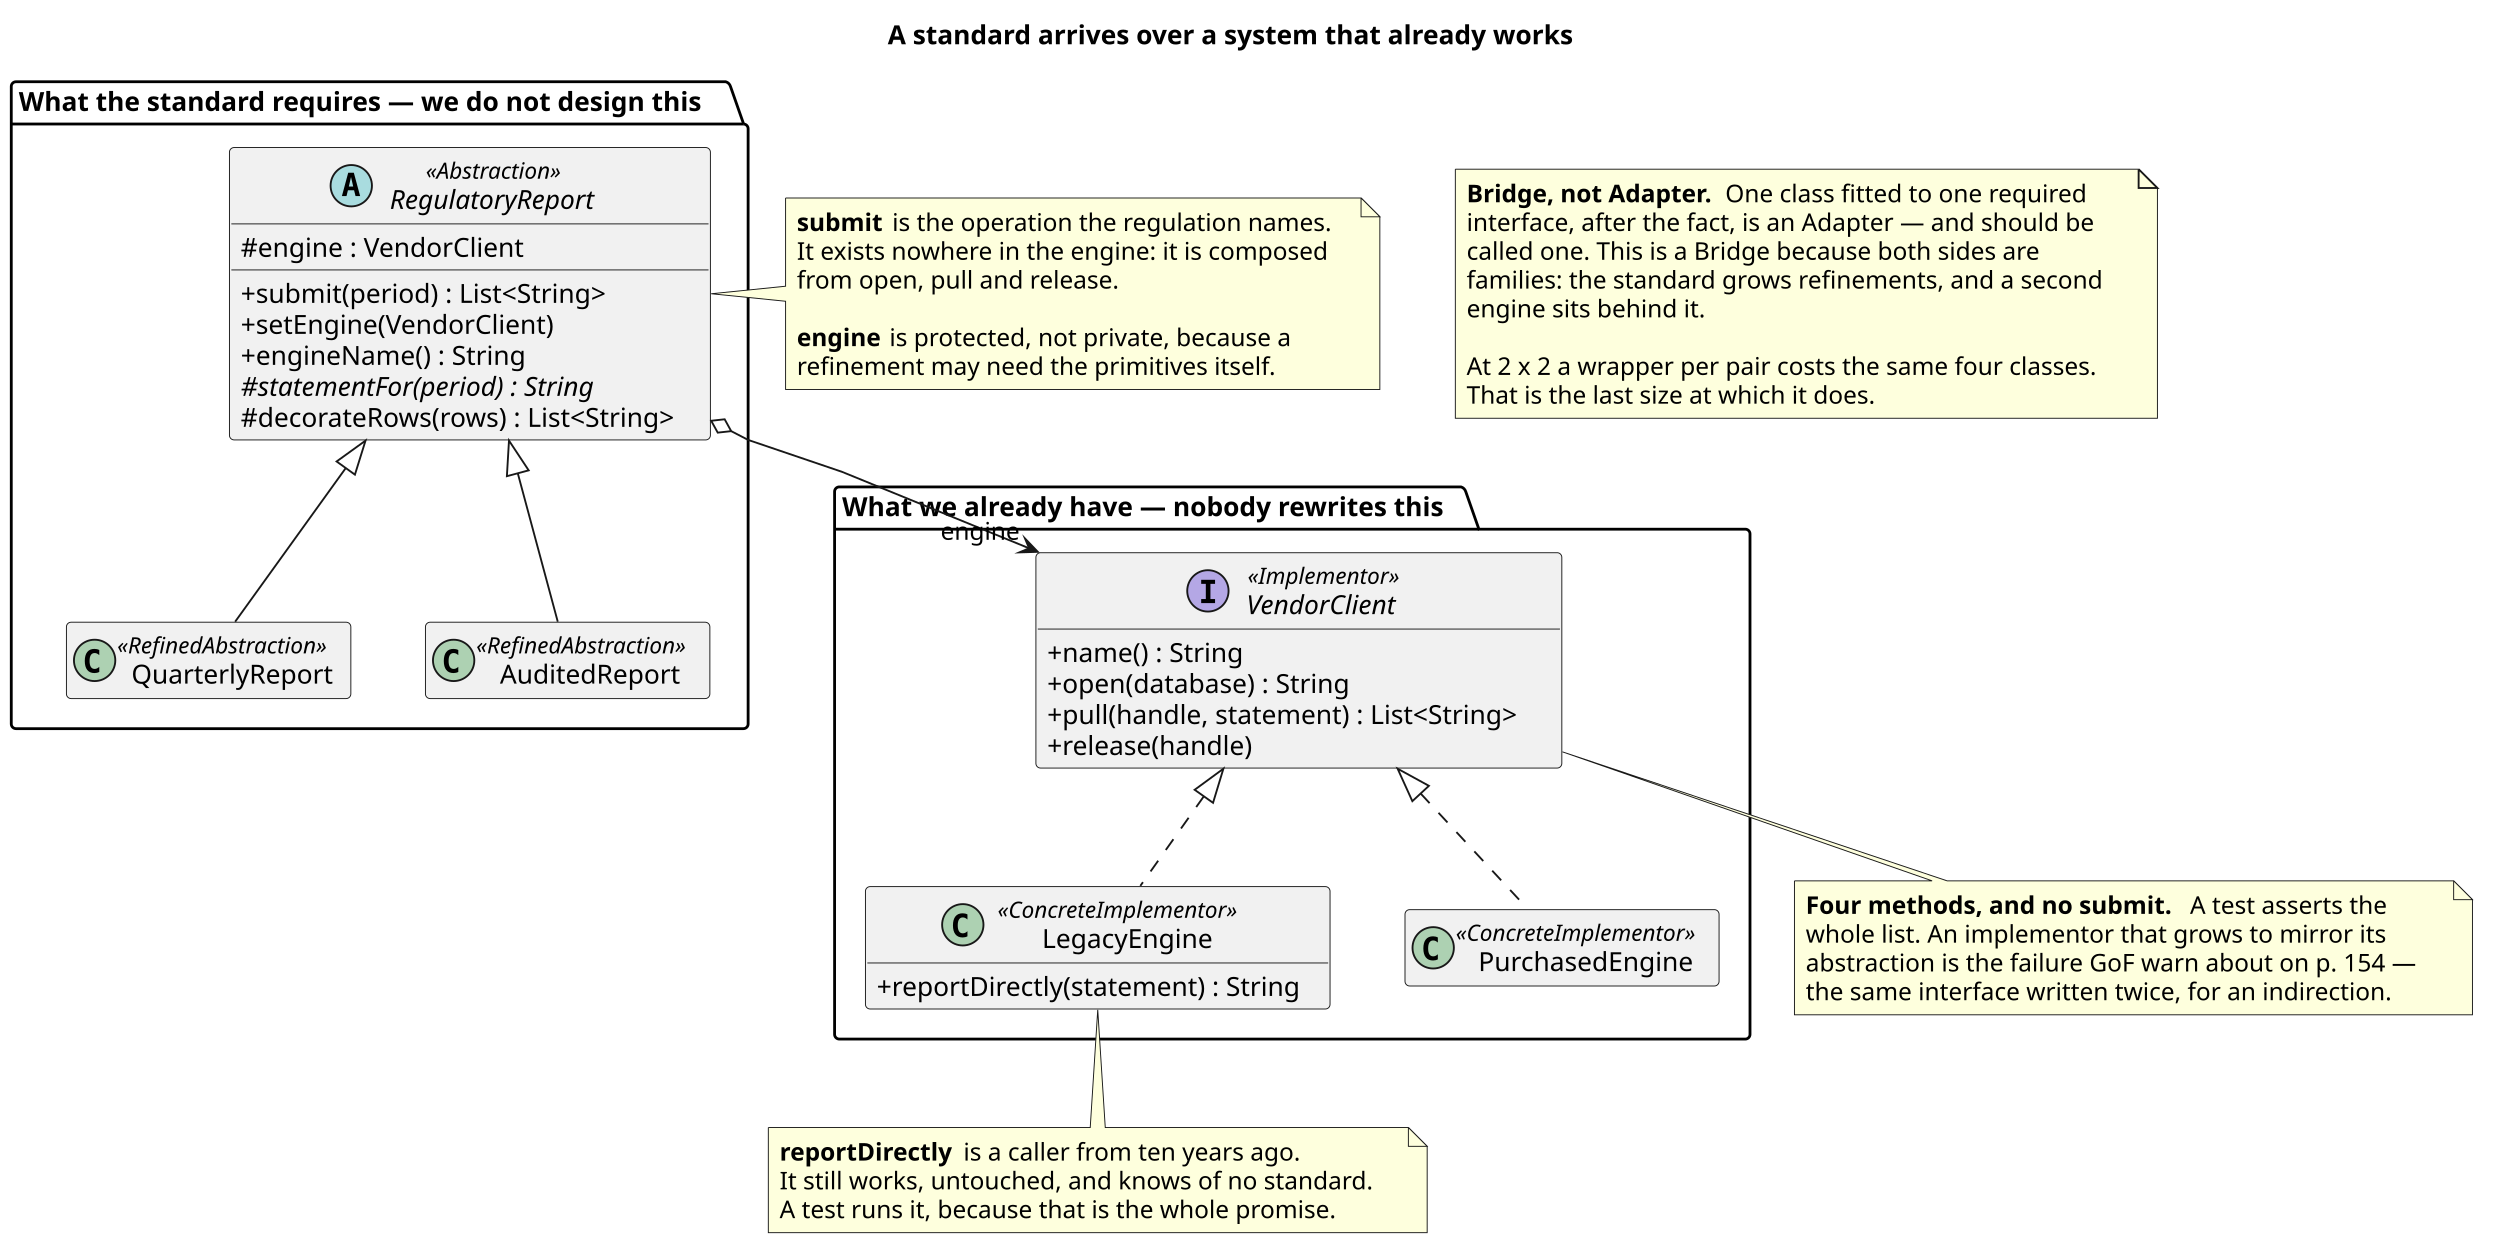
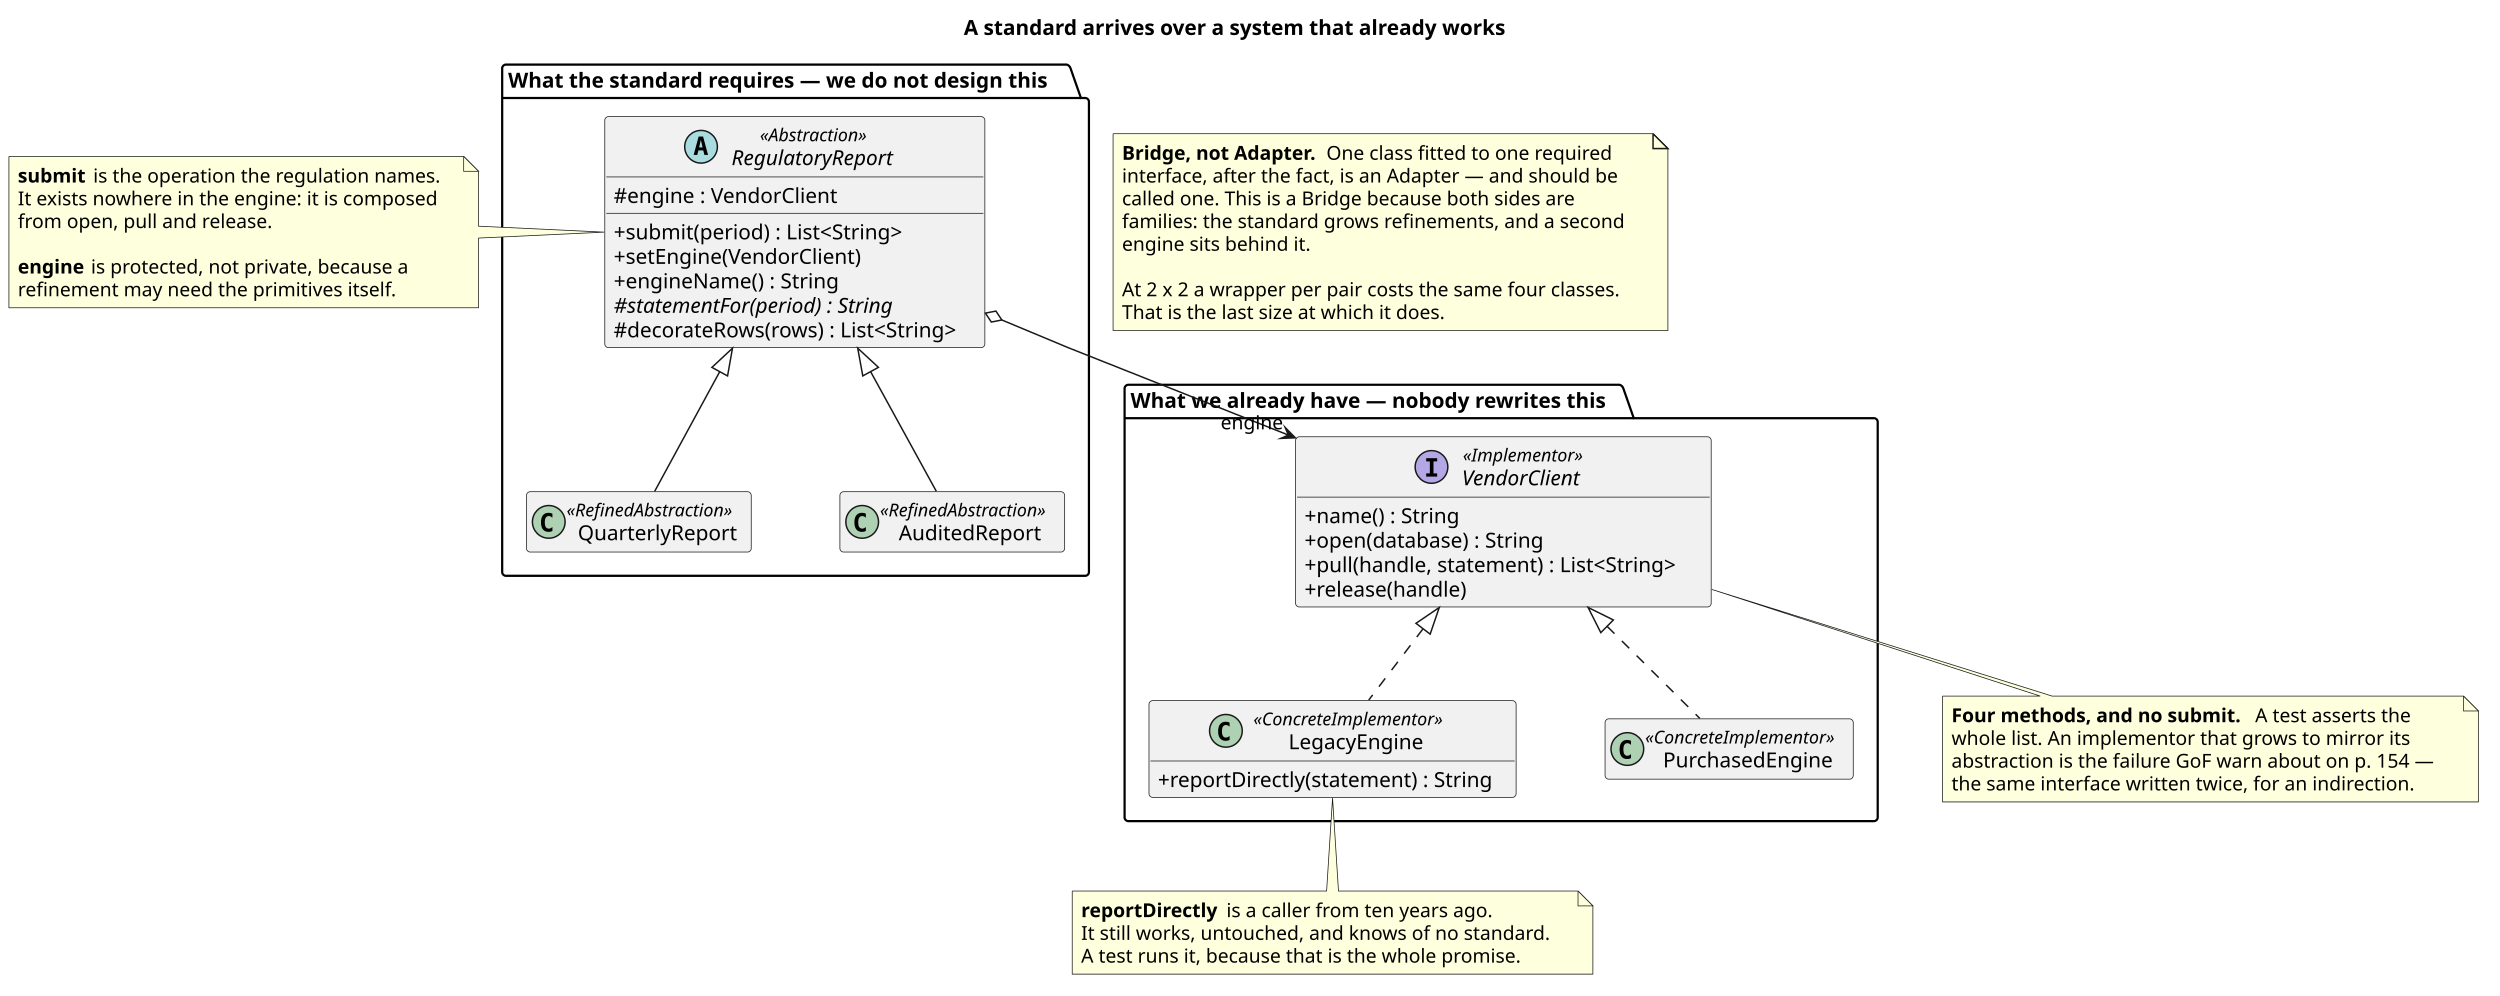
- <svg xmlns="http://www.w3.org/2000/svg" contentStyleType="text/css" data-diagram-type="CLASS" height="670px" preserveAspectRatio="none" style="width:1330px;height:670px;background:#FFFFFF;" version="1.1" viewBox="0 0 1330 670" width="1330px" zoomAndPan="magnify">
+ <svg xmlns="http://www.w3.org/2000/svg" contentStyleType="text/css" data-diagram-type="CLASS" height="670px" preserveAspectRatio="none" style="width:1683px;height:670px;background:#FFFFFF;" version="1.1" viewBox="0 0 1683 670" width="1683px" zoomAndPan="magnify">
  <defs />
  <g>
    <g class="title" data-source-line="12">
-       <text fill="#000000" font-family="sans-serif" font-size="14" font-weight="700" lengthAdjust="spacing" textLength="378.766" x="472.29" y="23.535">A standard arrives over a system that already works</text>
+       <text fill="#000000" font-family="sans-serif" font-size="14" font-weight="700" lengthAdjust="spacing" textLength="378.766" x="648.83" y="23.535">A standard arrives over a system that already works</text>
    </g>
    <g class="cluster" data-qualified-name="What the standard requires . we do not design this" data-source-line="14" id="ent0001">
-       <path d="M8.5,43.488 L386.112,43.488 A3.75,3.75 0 0 1 388.612,45.988 L395.612,65.977 L395.5,65.977 A2.5,2.5 0 0 1 398,68.477 L398,385.138 A2.5,2.5 0 0 1 395.5,387.638 L8.5,387.638 A2.5,2.5 0 0 1 6,385.138 L6,45.988 A2.5,2.5 0 0 1 8.5,43.488" fill="none" style="stroke:#000000;stroke-width:1.5;" />
-       <line style="stroke:#000000;stroke-width:1.5;" x1="6" x2="395.612" y1="65.977" y2="65.977" />
-       <text fill="#000000" font-family="sans-serif" font-size="14" font-weight="700" lengthAdjust="spacing" textLength="376.612" x="10" y="59.023">What the standard requires — we do not design this</text>
+       <path d="M340.57,43.488 L718.182,43.488 A3.75,3.75 0 0 1 720.682,45.988 L727.682,65.977 L730.57,65.977 A2.5,2.5 0 0 1 733.07,68.477 L733.07,385.138 A2.5,2.5 0 0 1 730.57,387.638 L340.57,387.638 A2.5,2.5 0 0 1 338.07,385.138 L338.07,45.988 A2.5,2.5 0 0 1 340.57,43.488" fill="none" style="stroke:#000000;stroke-width:1.5;" />
+       <line style="stroke:#000000;stroke-width:1.5;" x1="338.07" x2="727.682" y1="65.977" y2="65.977" />
+       <text fill="#000000" font-family="sans-serif" font-size="14" font-weight="700" lengthAdjust="spacing" textLength="376.612" x="342.07" y="59.023">What the standard requires — we do not design this</text>
    </g>
    <g class="cluster" data-qualified-name="What we already have . nobody rewrites this" data-source-line="29" id="ent0007">
-       <path d="M446.5,259.038 L777.273,259.038 A3.75,3.75 0 0 1 779.773,261.538 L786.773,281.527 L928.5,281.527 A2.5,2.5 0 0 1 931,284.027 L931,550.288 A2.5,2.5 0 0 1 928.5,552.788 L446.5,552.788 A2.5,2.5 0 0 1 444,550.288 L444,261.538 A2.5,2.5 0 0 1 446.5,259.038" fill="none" style="stroke:#000000;stroke-width:1.5;" />
-       <line style="stroke:#000000;stroke-width:1.5;" x1="444" x2="786.773" y1="281.527" y2="281.527" />
-       <text fill="#000000" font-family="sans-serif" font-size="14" font-weight="700" lengthAdjust="spacing" textLength="329.772" x="448" y="274.573">What we already have — nobody rewrites this</text>
+       <path d="M759.57,259.038 L1090.342,259.038 A3.75,3.75 0 0 1 1092.842,261.538 L1099.842,281.527 L1261.57,281.527 A2.5,2.5 0 0 1 1264.07,284.027 L1264.07,550.288 A2.5,2.5 0 0 1 1261.57,552.788 L759.57,552.788 A2.5,2.5 0 0 1 757.07,550.288 L757.07,261.538 A2.5,2.5 0 0 1 759.57,259.038" fill="none" style="stroke:#000000;stroke-width:1.5;" />
+       <line style="stroke:#000000;stroke-width:1.5;" x1="757.07" x2="1099.842" y1="281.527" y2="281.527" />
+       <text fill="#000000" font-family="sans-serif" font-size="14" font-weight="700" lengthAdjust="spacing" textLength="329.772" x="761.07" y="274.573">What we already have — nobody rewrites this</text>
    </g>
    <g class="entity" data-qualified-name="What the standard requires . we do not design this.RegulatoryReport" data-source-line="15" id="ent0002">
-       <rect fill="#F1F1F1" height="155.551" rx="2.5" ry="2.5" style="stroke:#181818;stroke-width:0.5;" width="255.865" x="122.07" y="78.488" />
-       <ellipse cx="186.875" cy="98.799" fill="#A9DCDF" rx="11" ry="11" style="stroke:#181818;stroke-width:1;" />
-       <path d="M186.738,94.147 L185.584,99.219 L187.9,99.219 Z M185.244,91.906 L188.24,91.906 L191.586,104.299 L189.137,104.299 L188.373,101.236 L185.094,101.236 L184.347,104.299 L181.899,104.299 Z " fill="#000000" />
-       <text fill="#000000" font-family="sans-serif" font-size="12" font-style="italic" lengthAdjust="spacing" textLength="79.471" x="226.517" y="95.09">«Abstraction»</text>
-       <text fill="#000000" font-family="sans-serif" font-size="14" font-style="italic" lengthAdjust="spacing" textLength="117.756" x="207.375" y="111.156">RegulatoryReport</text>
-       <line style="stroke:#181818;stroke-width:0.5;" x1="123.07" x2="376.935" y1="119.109" y2="119.109" />
-       <text fill="#000000" font-family="sans-serif" font-size="14" lengthAdjust="spacing" textLength="156.181" x="128.07" y="136.644">#engine : VendorClient</text>
-       <line style="stroke:#181818;stroke-width:0.5;" x1="123.07" x2="376.935" y1="143.598" y2="143.598" />
-       <text fill="#000000" font-family="sans-serif" font-size="14" lengthAdjust="spacing" textLength="210.424" x="128.07" y="161.133">+submit(period) : List&lt;String&gt;</text>
-       <text fill="#000000" font-family="sans-serif" font-size="14" lengthAdjust="spacing" textLength="174.234" x="128.07" y="177.621">+setEngine(VendorClient)</text>
-       <text fill="#000000" font-family="sans-serif" font-size="14" lengthAdjust="spacing" textLength="158.19" x="128.07" y="194.109">+engineName() : String</text>
-       <text fill="#000000" font-family="sans-serif" font-size="14" font-style="italic" lengthAdjust="spacing" textLength="204.784" x="128.07" y="210.598">#statementFor(period) : String</text>
-       <text fill="#000000" font-family="sans-serif" font-size="14" lengthAdjust="spacing" textLength="243.865" x="128.07" y="227.086">#decorateRows(rows) : List&lt;String&gt;</text>
+       <rect fill="#F1F1F1" height="155.551" rx="2.5" ry="2.5" style="stroke:#181818;stroke-width:0.5;" width="255.865" x="407.14" y="78.488" />
+       <ellipse cx="471.945" cy="98.799" fill="#A9DCDF" rx="11" ry="11" style="stroke:#181818;stroke-width:1;" />
+       <path d="M471.808,94.147 L470.654,99.219 L472.97,99.219 Z M470.314,91.906 L473.31,91.906 L476.656,104.299 L474.207,104.299 L473.443,101.236 L470.164,101.236 L469.417,104.299 L466.969,104.299 Z " fill="#000000" />
+       <text fill="#000000" font-family="sans-serif" font-size="12" font-style="italic" lengthAdjust="spacing" textLength="79.471" x="511.587" y="95.09">«Abstraction»</text>
+       <text fill="#000000" font-family="sans-serif" font-size="14" font-style="italic" lengthAdjust="spacing" textLength="117.756" x="492.445" y="111.156">RegulatoryReport</text>
+       <line style="stroke:#181818;stroke-width:0.5;" x1="408.14" x2="662.005" y1="119.109" y2="119.109" />
+       <text fill="#000000" font-family="sans-serif" font-size="14" lengthAdjust="spacing" textLength="156.181" x="413.14" y="136.644">#engine : VendorClient</text>
+       <line style="stroke:#181818;stroke-width:0.5;" x1="408.14" x2="662.005" y1="143.598" y2="143.598" />
+       <text fill="#000000" font-family="sans-serif" font-size="14" lengthAdjust="spacing" textLength="210.424" x="413.14" y="161.133">+submit(period) : List&lt;String&gt;</text>
+       <text fill="#000000" font-family="sans-serif" font-size="14" lengthAdjust="spacing" textLength="174.234" x="413.14" y="177.621">+setEngine(VendorClient)</text>
+       <text fill="#000000" font-family="sans-serif" font-size="14" lengthAdjust="spacing" textLength="158.19" x="413.14" y="194.109">+engineName() : String</text>
+       <text fill="#000000" font-family="sans-serif" font-size="14" font-style="italic" lengthAdjust="spacing" textLength="204.784" x="413.14" y="210.598">#statementFor(period) : String</text>
+       <text fill="#000000" font-family="sans-serif" font-size="14" lengthAdjust="spacing" textLength="243.865" x="413.14" y="227.086">#decorateRows(rows) : List&lt;String&gt;</text>
    </g>
    <g class="entity" data-qualified-name="What the standard requires . we do not design this.QuarterlyReport" data-source-line="23" id="ent0003">
-       <rect fill="#F1F1F1" height="40.621" rx="2.5" ry="2.5" style="stroke:#181818;stroke-width:0.5;" width="151.31" x="35.34" y="331.018" />
-       <ellipse cx="50.34" cy="351.329" fill="#ADD1B2" rx="11" ry="11" style="stroke:#181818;stroke-width:1;" />
-       <path d="M52.813,357.472 Q52.232,357.771 51.593,357.92 Q50.954,358.07 50.248,358.07 Q47.741,358.07 46.422,356.418 Q45.102,354.766 45.102,351.645 Q45.102,348.515 46.422,346.863 Q47.741,345.212 50.248,345.212 Q50.954,345.212 51.601,345.361 Q52.249,345.51 52.813,345.809 L52.813,348.532 Q52.182,347.951 51.589,347.681 Q50.995,347.411 50.364,347.411 Q49.02,347.411 48.335,348.478 Q47.65,349.545 47.65,351.645 Q47.65,353.736 48.335,354.803 Q49.02,355.87 50.364,355.87 Q50.995,355.87 51.589,355.6 Q52.182,355.33 52.813,354.749 Z " fill="#000000" />
-       <text fill="#000000" font-family="sans-serif" font-size="12" font-style="italic" lengthAdjust="spacing" textLength="123.311" x="62.34" y="347.62">«RefinedAbstraction»</text>
-       <text fill="#000000" font-family="sans-serif" font-size="14" lengthAdjust="spacing" textLength="108.179" x="69.906" y="363.686">QuarterlyReport</text>
+       <rect fill="#F1F1F1" height="40.621" rx="2.5" ry="2.5" style="stroke:#181818;stroke-width:0.5;" width="151.31" x="354.42" y="331.018" />
+       <ellipse cx="369.42" cy="351.329" fill="#ADD1B2" rx="11" ry="11" style="stroke:#181818;stroke-width:1;" />
+       <path d="M371.893,357.472 Q371.312,357.771 370.673,357.92 Q370.034,358.07 369.328,358.07 Q366.821,358.07 365.502,356.418 Q364.182,354.766 364.182,351.645 Q364.182,348.515 365.502,346.863 Q366.821,345.212 369.328,345.212 Q370.034,345.212 370.681,345.361 Q371.329,345.51 371.893,345.809 L371.893,348.532 Q371.262,347.951 370.669,347.681 Q370.075,347.411 369.444,347.411 Q368.1,347.411 367.415,348.478 Q366.73,349.545 366.73,351.645 Q366.73,353.736 367.415,354.803 Q368.1,355.87 369.444,355.87 Q370.075,355.87 370.669,355.6 Q371.262,355.33 371.893,354.749 Z " fill="#000000" />
+       <text fill="#000000" font-family="sans-serif" font-size="12" font-style="italic" lengthAdjust="spacing" textLength="123.311" x="381.42" y="347.62">«RefinedAbstraction»</text>
+       <text fill="#000000" font-family="sans-serif" font-size="14" lengthAdjust="spacing" textLength="108.179" x="388.986" y="363.686">QuarterlyReport</text>
    </g>
    <g class="entity" data-qualified-name="What the standard requires . we do not design this.AuditedReport" data-source-line="24" id="ent0004">
-       <rect fill="#F1F1F1" height="40.621" rx="2.5" ry="2.5" style="stroke:#181818;stroke-width:0.5;" width="151.31" x="226.34" y="331.018" />
-       <ellipse cx="241.34" cy="351.329" fill="#ADD1B2" rx="11" ry="11" style="stroke:#181818;stroke-width:1;" />
-       <path d="M243.813,357.472 Q243.232,357.771 242.593,357.92 Q241.954,358.07 241.248,358.07 Q238.741,358.07 237.422,356.418 Q236.102,354.766 236.102,351.645 Q236.102,348.515 237.422,346.863 Q238.741,345.212 241.248,345.212 Q241.954,345.212 242.601,345.361 Q243.249,345.51 243.813,345.809 L243.813,348.532 Q243.182,347.951 242.589,347.681 Q241.995,347.411 241.364,347.411 Q240.02,347.411 239.335,348.478 Q238.65,349.545 238.65,351.645 Q238.65,353.736 239.335,354.803 Q240.02,355.87 241.364,355.87 Q241.995,355.87 242.589,355.6 Q243.182,355.33 243.813,354.749 Z " fill="#000000" />
-       <text fill="#000000" font-family="sans-serif" font-size="12" font-style="italic" lengthAdjust="spacing" textLength="123.311" x="253.34" y="347.62">«RefinedAbstraction»</text>
-       <text fill="#000000" font-family="sans-serif" font-size="14" lengthAdjust="spacing" textLength="98.082" x="265.954" y="363.686">AuditedReport</text>
+       <rect fill="#F1F1F1" height="40.621" rx="2.5" ry="2.5" style="stroke:#181818;stroke-width:0.5;" width="151.31" x="565.42" y="331.018" />
+       <ellipse cx="580.42" cy="351.329" fill="#ADD1B2" rx="11" ry="11" style="stroke:#181818;stroke-width:1;" />
+       <path d="M582.893,357.472 Q582.312,357.771 581.673,357.92 Q581.034,358.07 580.328,358.07 Q577.821,358.07 576.501,356.418 Q575.182,354.766 575.182,351.645 Q575.182,348.515 576.501,346.863 Q577.821,345.212 580.328,345.212 Q581.034,345.212 581.681,345.361 Q582.329,345.51 582.893,345.809 L582.893,348.532 Q582.262,347.951 581.669,347.681 Q581.075,347.411 580.444,347.411 Q579.1,347.411 578.415,348.478 Q577.73,349.545 577.73,351.645 Q577.73,353.736 578.415,354.803 Q579.1,355.87 580.444,355.87 Q581.075,355.87 581.669,355.6 Q582.262,355.33 582.893,354.749 Z " fill="#000000" />
+       <text fill="#000000" font-family="sans-serif" font-size="12" font-style="italic" lengthAdjust="spacing" textLength="123.311" x="592.42" y="347.62">«RefinedAbstraction»</text>
+       <text fill="#000000" font-family="sans-serif" font-size="14" lengthAdjust="spacing" textLength="98.082" x="605.034" y="363.686">AuditedReport</text>
    </g>
    <g class="entity" data-qualified-name="What we already have . nobody rewrites this.VendorClient" data-source-line="30" id="ent0008">
-       <rect fill="#F1F1F1" height="114.574" rx="2.5" ry="2.5" style="stroke:#181818;stroke-width:0.5;" width="279.791" x="551.1" y="294.038" />
-       <ellipse cx="642.602" cy="314.349" fill="#B4A7E5" rx="11" ry="11" style="stroke:#181818;stroke-width:1;" />
-       <path d="M639.03,310.614 L639.03,308.456 L646.41,308.456 L646.41,310.614 L643.944,310.614 L643.944,318.691 L646.41,318.691 L646.41,320.849 L639.03,320.849 L639.03,318.691 L641.495,318.691 L641.495,310.614 Z " fill="#000000" />
-       <text fill="#000000" font-family="sans-serif" font-size="12" font-style="italic" lengthAdjust="spacing" textLength="87.047" x="663.722" y="310.64">«Implementor»</text>
-       <text fill="#000000" font-family="sans-serif" font-size="14" font-style="italic" lengthAdjust="spacing" textLength="88.286" x="663.102" y="326.706">VendorClient</text>
-       <line style="stroke:#181818;stroke-width:0.5;" x1="552.1" x2="829.891" y1="334.659" y2="334.659" />
-       <text fill="#000000" font-family="sans-serif" font-size="14" lengthAdjust="spacing" textLength="110.783" x="557.1" y="352.195">+name() : String</text>
-       <text fill="#000000" font-family="sans-serif" font-size="14" lengthAdjust="spacing" textLength="168.383" x="557.1" y="368.683">+open(database) : String</text>
-       <text fill="#000000" font-family="sans-serif" font-size="14" lengthAdjust="spacing" textLength="267.791" x="557.1" y="385.171">+pull(handle, statement) : List&lt;String&gt;</text>
-       <text fill="#000000" font-family="sans-serif" font-size="14" lengthAdjust="spacing" textLength="114.044" x="557.1" y="401.659">+release(handle)</text>
+       <rect fill="#F1F1F1" height="114.574" rx="2.5" ry="2.5" style="stroke:#181818;stroke-width:0.5;" width="279.791" x="872.18" y="294.038" />
+       <ellipse cx="963.682" cy="314.349" fill="#B4A7E5" rx="11" ry="11" style="stroke:#181818;stroke-width:1;" />
+       <path d="M960.11,310.614 L960.11,308.456 L967.49,308.456 L967.49,310.614 L965.024,310.614 L965.024,318.691 L967.49,318.691 L967.49,320.849 L960.11,320.849 L960.11,318.691 L962.576,318.691 L962.576,310.614 Z " fill="#000000" />
+       <text fill="#000000" font-family="sans-serif" font-size="12" font-style="italic" lengthAdjust="spacing" textLength="87.047" x="984.802" y="310.64">«Implementor»</text>
+       <text fill="#000000" font-family="sans-serif" font-size="14" font-style="italic" lengthAdjust="spacing" textLength="88.286" x="984.182" y="326.706">VendorClient</text>
+       <line style="stroke:#181818;stroke-width:0.5;" x1="873.18" x2="1150.971" y1="334.659" y2="334.659" />
+       <text fill="#000000" font-family="sans-serif" font-size="14" lengthAdjust="spacing" textLength="110.783" x="878.18" y="352.195">+name() : String</text>
+       <text fill="#000000" font-family="sans-serif" font-size="14" lengthAdjust="spacing" textLength="168.383" x="878.18" y="368.683">+open(database) : String</text>
+       <text fill="#000000" font-family="sans-serif" font-size="14" lengthAdjust="spacing" textLength="267.791" x="878.18" y="385.171">+pull(handle, statement) : List&lt;String&gt;</text>
+       <text fill="#000000" font-family="sans-serif" font-size="14" lengthAdjust="spacing" textLength="114.044" x="878.18" y="401.659">+release(handle)</text>
    </g>
    <g class="entity" data-qualified-name="What we already have . nobody rewrites this.LegacyEngine" data-source-line="36" id="ent0009">
-       <rect fill="#F1F1F1" height="65.109" rx="2.5" ry="2.5" style="stroke:#181818;stroke-width:0.5;" width="247.163" x="460.42" y="471.678" />
-       <ellipse cx="512.21" cy="491.989" fill="#ADD1B2" rx="11" ry="11" style="stroke:#181818;stroke-width:1;" />
-       <path d="M514.683,498.132 Q514.102,498.431 513.462,498.58 Q512.823,498.73 512.118,498.73 Q509.611,498.73 508.291,497.078 Q506.971,495.426 506.971,492.305 Q506.971,489.175 508.291,487.524 Q509.611,485.872 512.118,485.872 Q512.823,485.872 513.471,486.021 Q514.118,486.171 514.683,486.469 L514.683,489.192 Q514.052,488.611 513.458,488.341 Q512.865,488.071 512.234,488.071 Q510.889,488.071 510.204,489.138 Q509.52,490.205 509.52,492.305 Q509.52,494.397 510.204,495.463 Q510.889,496.53 512.234,496.53 Q512.865,496.53 513.458,496.26 Q514.052,495.99 514.683,495.409 Z " fill="#000000" />
-       <text fill="#000000" font-family="sans-serif" font-size="12" font-style="italic" lengthAdjust="spacing" textLength="139.084" x="530.71" y="488.28">«ConcreteImplementor»</text>
-       <text fill="#000000" font-family="sans-serif" font-size="14" lengthAdjust="spacing" textLength="91.752" x="554.376" y="504.346">LegacyEngine</text>
-       <line style="stroke:#181818;stroke-width:0.5;" x1="461.42" x2="706.583" y1="512.299" y2="512.299" />
-       <text fill="#000000" font-family="sans-serif" font-size="14" lengthAdjust="spacing" textLength="235.163" x="466.42" y="529.835">+reportDirectly(statement) : String</text>
+       <rect fill="#F1F1F1" height="65.109" rx="2.5" ry="2.5" style="stroke:#181818;stroke-width:0.5;" width="247.163" x="773.49" y="471.678" />
+       <ellipse cx="825.28" cy="491.989" fill="#ADD1B2" rx="11" ry="11" style="stroke:#181818;stroke-width:1;" />
+       <path d="M827.753,498.132 Q827.172,498.431 826.533,498.58 Q825.893,498.73 825.188,498.73 Q822.681,498.73 821.361,497.078 Q820.041,495.426 820.041,492.305 Q820.041,489.175 821.361,487.524 Q822.681,485.872 825.188,485.872 Q825.893,485.872 826.541,486.021 Q827.188,486.171 827.753,486.469 L827.753,489.192 Q827.122,488.611 826.528,488.341 Q825.935,488.071 825.304,488.071 Q823.959,488.071 823.274,489.138 Q822.59,490.205 822.59,492.305 Q822.59,494.397 823.274,495.463 Q823.959,496.53 825.304,496.53 Q825.935,496.53 826.528,496.26 Q827.122,495.99 827.753,495.409 Z " fill="#000000" />
+       <text fill="#000000" font-family="sans-serif" font-size="12" font-style="italic" lengthAdjust="spacing" textLength="139.084" x="843.78" y="488.28">«ConcreteImplementor»</text>
+       <text fill="#000000" font-family="sans-serif" font-size="14" lengthAdjust="spacing" textLength="91.752" x="867.446" y="504.346">LegacyEngine</text>
+       <line style="stroke:#181818;stroke-width:0.5;" x1="774.49" x2="1019.653" y1="512.299" y2="512.299" />
+       <text fill="#000000" font-family="sans-serif" font-size="14" lengthAdjust="spacing" textLength="235.163" x="779.49" y="529.835">+reportDirectly(statement) : String</text>
    </g>
    <g class="entity" data-qualified-name="What we already have . nobody rewrites this.PurchasedEngine" data-source-line="39" id="ent0010">
-       <rect fill="#F1F1F1" height="40.621" rx="2.5" ry="2.5" style="stroke:#181818;stroke-width:0.5;" width="167.084" x="747.46" y="483.928" />
-       <ellipse cx="762.46" cy="504.239" fill="#ADD1B2" rx="11" ry="11" style="stroke:#181818;stroke-width:1;" />
-       <path d="M764.933,510.382 Q764.352,510.681 763.713,510.83 Q763.074,510.98 762.368,510.98 Q759.861,510.98 758.542,509.328 Q757.222,507.676 757.222,504.555 Q757.222,501.425 758.542,499.774 Q759.861,498.122 762.368,498.122 Q763.074,498.122 763.721,498.271 Q764.369,498.421 764.933,498.719 L764.933,501.442 Q764.302,500.861 763.709,500.591 Q763.115,500.321 762.484,500.321 Q761.14,500.321 760.455,501.388 Q759.77,502.455 759.77,504.555 Q759.77,506.647 760.455,507.713 Q761.14,508.78 762.484,508.78 Q763.115,508.78 763.709,508.51 Q764.302,508.24 764.933,507.659 Z " fill="#000000" />
-       <text fill="#000000" font-family="sans-serif" font-size="12" font-style="italic" lengthAdjust="spacing" textLength="139.084" x="774.46" y="500.53">«ConcreteImplementor»</text>
-       <text fill="#000000" font-family="sans-serif" font-size="14" lengthAdjust="spacing" textLength="115.035" x="786.484" y="516.596">PurchasedEngine</text>
+       <rect fill="#F1F1F1" height="40.621" rx="2.5" ry="2.5" style="stroke:#181818;stroke-width:0.5;" width="167.084" x="1080.53" y="483.928" />
+       <ellipse cx="1095.53" cy="504.239" fill="#ADD1B2" rx="11" ry="11" style="stroke:#181818;stroke-width:1;" />
+       <path d="M1098.003,510.382 Q1097.422,510.681 1096.783,510.83 Q1096.144,510.98 1095.438,510.98 Q1092.931,510.98 1091.611,509.328 Q1090.292,507.676 1090.292,504.555 Q1090.292,501.425 1091.611,499.774 Q1092.931,498.122 1095.438,498.122 Q1096.144,498.122 1096.791,498.271 Q1097.439,498.421 1098.003,498.719 L1098.003,501.442 Q1097.372,500.861 1096.779,500.591 Q1096.185,500.321 1095.554,500.321 Q1094.21,500.321 1093.525,501.388 Q1092.84,502.455 1092.84,504.555 Q1092.84,506.647 1093.525,507.713 Q1094.21,508.78 1095.554,508.78 Q1096.185,508.78 1096.779,508.51 Q1097.372,508.24 1098.003,507.659 Z " fill="#000000" />
+       <text fill="#000000" font-family="sans-serif" font-size="12" font-style="italic" lengthAdjust="spacing" textLength="139.084" x="1107.53" y="500.53">«ConcreteImplementor»</text>
+       <text fill="#000000" font-family="sans-serif" font-size="14" lengthAdjust="spacing" textLength="115.035" x="1119.554" y="516.596">PurchasedEngine</text>
    </g>
    <g class="entity" data-qualified-name="GMN13" data-source-line="46" id="ent0014">
-       <path d="M417.93,105.328 L417.93,152.268 L378.35,156.268 L417.93,160.268 L417.93,207.192 A0,0 0 0 0 417.93,207.192 L734.077,207.192 A0,0 0 0 0 734.077,207.192 L734.077,115.328 L724.077,105.328 L417.93,105.328 A0,0 0 0 0 417.93,105.328" fill="#FEFFDD" style="stroke:#181818;stroke-width:0.5;" />
-       <path d="M724.077,105.328 L724.077,115.328 L734.077,115.328 L724.077,105.328" fill="#FEFFDD" style="stroke:#181818;stroke-width:0.5;" />
-       <text fill="#000000" font-family="sans-serif" font-size="13" font-weight="700" lengthAdjust="spacing" textLength="46.605" x="423.93" y="122.897">submit</text>
-       <text fill="#000000" font-family="sans-serif" font-size="13" lengthAdjust="spacing" textLength="241.592" x="474.648" y="122.897">is the operation the regulation names.</text>
-       <text fill="#000000" font-family="sans-serif" font-size="13" lengthAdjust="spacing" textLength="295.147" x="423.93" y="138.207">It exists nowhere in the engine: it is composed</text>
-       <text fill="#000000" font-family="sans-serif" font-size="13" lengthAdjust="spacing" textLength="178.185" x="423.93" y="153.518">from open, pull and release.</text>
-       <text fill="#000000" font-family="sans-serif" font-size="13" lengthAdjust="spacing" textLength="4.113" x="423.93" y="168.828"> </text>
-       <text fill="#000000" font-family="sans-serif" font-size="13" font-weight="700" lengthAdjust="spacing" textLength="45.113" x="423.93" y="184.139">engine</text>
-       <text fill="#000000" font-family="sans-serif" font-size="13" lengthAdjust="spacing" textLength="222.282" x="473.156" y="184.139">is protected, not private, because a</text>
-       <text fill="#000000" font-family="sans-serif" font-size="13" lengthAdjust="spacing" textLength="263.815" x="423.93" y="199.449">refinement may need the primitives itself.</text>
+       <path d="M6,105.328 L6,207.192 A0,0 0 0 0 6,207.192 L322.147,207.192 A0,0 0 0 0 322.147,207.192 L322.147,160.268 L406.73,156.268 L322.147,152.268 L322.147,115.328 L312.147,105.328 L6,105.328 A0,0 0 0 0 6,105.328" fill="#FEFFDD" style="stroke:#181818;stroke-width:0.5;" />
+       <path d="M312.147,105.328 L312.147,115.328 L322.147,115.328 L312.147,105.328" fill="#FEFFDD" style="stroke:#181818;stroke-width:0.5;" />
+       <text fill="#000000" font-family="sans-serif" font-size="13" font-weight="700" lengthAdjust="spacing" textLength="46.605" x="12" y="122.897">submit</text>
+       <text fill="#000000" font-family="sans-serif" font-size="13" lengthAdjust="spacing" textLength="241.592" x="62.718" y="122.897">is the operation the regulation names.</text>
+       <text fill="#000000" font-family="sans-serif" font-size="13" lengthAdjust="spacing" textLength="295.147" x="12" y="138.207">It exists nowhere in the engine: it is composed</text>
+       <text fill="#000000" font-family="sans-serif" font-size="13" lengthAdjust="spacing" textLength="178.185" x="12" y="153.518">from open, pull and release.</text>
+       <text fill="#000000" font-family="sans-serif" font-size="13" lengthAdjust="spacing" textLength="4.113" x="12" y="168.828"> </text>
+       <text fill="#000000" font-family="sans-serif" font-size="13" font-weight="700" lengthAdjust="spacing" textLength="45.113" x="12" y="184.139">engine</text>
+       <text fill="#000000" font-family="sans-serif" font-size="13" lengthAdjust="spacing" textLength="222.282" x="61.226" y="184.139">is protected, not private, because a</text>
+       <text fill="#000000" font-family="sans-serif" font-size="13" lengthAdjust="spacing" textLength="263.815" x="12" y="199.449">refinement may need the primitives itself.</text>
    </g>
    <g class="entity" data-qualified-name="GMN16" data-source-line="55" id="ent0017">
-       <path d="M954.65,468.618 L954.65,539.861 A0,0 0 0 0 954.65,539.861 L1315.345,539.861 A0,0 0 0 0 1315.345,539.861 L1315.345,478.618 L1305.345,468.618 L1035.88,468.618 L831.18,399.968 L1027.88,468.618 L954.65,468.618 A0,0 0 0 0 954.65,468.618" fill="#FEFFDD" style="stroke:#181818;stroke-width:0.5;" />
-       <path d="M1305.345,468.618 L1305.345,478.618 L1315.345,478.618 L1305.345,468.618" fill="#FEFFDD" style="stroke:#181818;stroke-width:0.5;" />
-       <text fill="#000000" font-family="sans-serif" font-size="13" font-weight="700" lengthAdjust="spacing" textLength="200.313" x="960.65" y="486.187">Four methods, and no submit.</text>
-       <text fill="#000000" font-family="sans-serif" font-size="13" lengthAdjust="spacing" textLength="109.561" x="1165.076" y="486.187">A test asserts the</text>
-       <text fill="#000000" font-family="sans-serif" font-size="13" lengthAdjust="spacing" textLength="321.782" x="960.65" y="501.497">whole list. An implementor that grows to mirror its</text>
-       <text fill="#000000" font-family="sans-serif" font-size="13" lengthAdjust="spacing" textLength="339.695" x="960.65" y="516.808">abstraction is the failure GoF warn about on p. 154 —</text>
-       <text fill="#000000" font-family="sans-serif" font-size="13" lengthAdjust="spacing" textLength="323.147" x="960.65" y="532.118">the same interface written twice, for an indirection.</text>
+       <path d="M1307.73,468.618 L1307.73,539.861 A0,0 0 0 0 1307.73,539.861 L1668.425,539.861 A0,0 0 0 0 1668.425,539.861 L1668.425,478.618 L1658.425,468.618 L1381.49,468.618 L1152.31,396.788 L1373.49,468.618 L1307.73,468.618 A0,0 0 0 0 1307.73,468.618" fill="#FEFFDD" style="stroke:#181818;stroke-width:0.5;" />
+       <path d="M1658.425,468.618 L1658.425,478.618 L1668.425,478.618 L1658.425,468.618" fill="#FEFFDD" style="stroke:#181818;stroke-width:0.5;" />
+       <text fill="#000000" font-family="sans-serif" font-size="13" font-weight="700" lengthAdjust="spacing" textLength="200.313" x="1313.73" y="486.187">Four methods, and no submit.</text>
+       <text fill="#000000" font-family="sans-serif" font-size="13" lengthAdjust="spacing" textLength="109.561" x="1518.156" y="486.187">A test asserts the</text>
+       <text fill="#000000" font-family="sans-serif" font-size="13" lengthAdjust="spacing" textLength="321.782" x="1313.73" y="501.497">whole list. An implementor that grows to mirror its</text>
+       <text fill="#000000" font-family="sans-serif" font-size="13" lengthAdjust="spacing" textLength="339.695" x="1313.73" y="516.808">abstraction is the failure GoF warn about on p. 154 —</text>
+       <text fill="#000000" font-family="sans-serif" font-size="13" lengthAdjust="spacing" textLength="323.147" x="1313.73" y="532.118">the same interface written twice, for an indirection.</text>
    </g>
    <g class="entity" data-qualified-name="GMN19" data-source-line="62" id="ent0020">
-       <path d="M408.75,599.858 L408.75,655.79 A0,0 0 0 0 408.75,655.79 L759.257,655.79 A0,0 0 0 0 759.257,655.79 L759.257,609.858 L749.257,599.858 L588,599.858 L584,537.178 L580,599.858 L408.75,599.858 A0,0 0 0 0 408.75,599.858" fill="#FEFFDD" style="stroke:#181818;stroke-width:0.5;" />
-       <path d="M749.257,599.858 L749.257,609.858 L759.257,609.858 L749.257,599.858" fill="#FEFFDD" style="stroke:#181818;stroke-width:0.5;" />
-       <text fill="#000000" font-family="sans-serif" font-size="13" font-weight="700" lengthAdjust="spacing" textLength="93.679" x="414.75" y="617.427">reportDirectly</text>
-       <text fill="#000000" font-family="sans-serif" font-size="13" lengthAdjust="spacing" textLength="187.097" x="512.542" y="617.427">is a caller from ten years ago.</text>
-       <text fill="#000000" font-family="sans-serif" font-size="13" lengthAdjust="spacing" textLength="329.507" x="414.75" y="632.737">It still works, untouched, and knows of no standard.</text>
-       <text fill="#000000" font-family="sans-serif" font-size="13" lengthAdjust="spacing" textLength="309.562" x="414.75" y="648.048">A test runs it, because that is the whole promise.</text>
+       <path d="M721.82,599.858 L721.82,655.79 A0,0 0 0 0 721.82,655.79 L1072.327,655.79 A0,0 0 0 0 1072.327,655.79 L1072.327,609.858 L1062.327,599.858 L901.07,599.858 L897.07,537.178 L893.07,599.858 L721.82,599.858 A0,0 0 0 0 721.82,599.858" fill="#FEFFDD" style="stroke:#181818;stroke-width:0.5;" />
+       <path d="M1062.327,599.858 L1062.327,609.858 L1072.327,609.858 L1062.327,599.858" fill="#FEFFDD" style="stroke:#181818;stroke-width:0.5;" />
+       <text fill="#000000" font-family="sans-serif" font-size="13" font-weight="700" lengthAdjust="spacing" textLength="93.679" x="727.82" y="617.427">reportDirectly</text>
+       <text fill="#000000" font-family="sans-serif" font-size="13" lengthAdjust="spacing" textLength="187.097" x="825.612" y="617.427">is a caller from ten years ago.</text>
+       <text fill="#000000" font-family="sans-serif" font-size="13" lengthAdjust="spacing" textLength="329.507" x="727.82" y="632.737">It still works, untouched, and knows of no standard.</text>
+       <text fill="#000000" font-family="sans-serif" font-size="13" lengthAdjust="spacing" textLength="309.562" x="727.82" y="648.048">A test runs it, because that is the whole promise.</text>
    </g>
    <g class="entity" data-qualified-name="N1" data-source-line="68" id="ent0022">
-       <path d="M774.24,90.018 L774.24,222.503 L1147.751,222.503 L1147.751,100.018 L1137.751,90.018 L774.24,90.018" fill="#FEFFDD" style="stroke:#181818;stroke-width:0.5;" />
-       <path d="M1137.751,90.018 L1137.751,100.018 L1147.751,100.018 L1137.751,90.018" fill="#FEFFDD" style="stroke:#181818;stroke-width:1;" />
-       <text fill="#000000" font-family="sans-serif" font-size="13" font-weight="700" lengthAdjust="spacing" textLength="133.472" x="780.24" y="107.587">Bridge, not Adapter.</text>
-       <text fill="#000000" font-family="sans-serif" font-size="13" lengthAdjust="spacing" textLength="199.97" x="917.825" y="107.587">One class fitted to one required</text>
-       <text fill="#000000" font-family="sans-serif" font-size="13" lengthAdjust="spacing" textLength="347.617" x="780.24" y="122.897">interface, after the fact, is an Adapter — and should be</text>
-       <text fill="#000000" font-family="sans-serif" font-size="13" lengthAdjust="spacing" textLength="318.005" x="780.24" y="138.208">called one. This is a Bridge because both sides are</text>
-       <text fill="#000000" font-family="sans-serif" font-size="13" lengthAdjust="spacing" textLength="350.803" x="780.24" y="153.518">families: the standard grows refinements, and a second</text>
-       <text fill="#000000" font-family="sans-serif" font-size="13" lengthAdjust="spacing" textLength="132.933" x="780.24" y="168.829">engine sits behind it.</text>
-       <text fill="#000000" font-family="sans-serif" font-size="13" lengthAdjust="spacing" textLength="4.113" x="780.24" y="184.139"> </text>
-       <text fill="#000000" font-family="sans-serif" font-size="13" lengthAdjust="spacing" textLength="352.511" x="780.24" y="199.45">At 2 x 2 a wrapper per pair costs the same four classes.</text>
-       <text fill="#000000" font-family="sans-serif" font-size="13" lengthAdjust="spacing" textLength="230.68" x="780.24" y="214.761">That is the last size at which it does.</text>
-     </g>
-     <g class="entity" data-qualified-name="Spacer51" data-source-line="78" id="ent0024">
-       <rect fill="none" height="26.488" rx="2.5" ry="2.5" style="stroke:none;stroke-width:0.5;" width="10.43" x="417.79" y="338.078" />
+       <path d="M749.32,90.018 L749.32,222.503 L1122.831,222.503 L1122.831,100.018 L1112.831,90.018 L749.32,90.018" fill="#FEFFDD" style="stroke:#181818;stroke-width:0.5;" />
+       <path d="M1112.831,90.018 L1112.831,100.018 L1122.831,100.018 L1112.831,90.018" fill="#FEFFDD" style="stroke:#181818;stroke-width:1;" />
+       <text fill="#000000" font-family="sans-serif" font-size="13" font-weight="700" lengthAdjust="spacing" textLength="133.472" x="755.32" y="107.587">Bridge, not Adapter.</text>
+       <text fill="#000000" font-family="sans-serif" font-size="13" lengthAdjust="spacing" textLength="199.97" x="892.905" y="107.587">One class fitted to one required</text>
+       <text fill="#000000" font-family="sans-serif" font-size="13" lengthAdjust="spacing" textLength="347.617" x="755.32" y="122.897">interface, after the fact, is an Adapter — and should be</text>
+       <text fill="#000000" font-family="sans-serif" font-size="13" lengthAdjust="spacing" textLength="318.005" x="755.32" y="138.208">called one. This is a Bridge because both sides are</text>
+       <text fill="#000000" font-family="sans-serif" font-size="13" lengthAdjust="spacing" textLength="350.803" x="755.32" y="153.518">families: the standard grows refinements, and a second</text>
+       <text fill="#000000" font-family="sans-serif" font-size="13" lengthAdjust="spacing" textLength="132.933" x="755.32" y="168.829">engine sits behind it.</text>
+       <text fill="#000000" font-family="sans-serif" font-size="13" lengthAdjust="spacing" textLength="4.113" x="755.32" y="184.139"> </text>
+       <text fill="#000000" font-family="sans-serif" font-size="13" lengthAdjust="spacing" textLength="352.511" x="755.32" y="199.45">At 2 x 2 a wrapper per pair costs the same four classes.</text>
+       <text fill="#000000" font-family="sans-serif" font-size="13" lengthAdjust="spacing" textLength="230.68" x="755.32" y="214.761">That is the last size at which it does.</text>
    </g>
    <g class="link" data-entity-1="ent0002" data-entity-2="ent0003" data-link-type="extension" data-source-line="25" id="lnk5">
-       <path codeLine="25" d="M183.945,249.007 C158.695,284.087 141.38,308.128 125.09,330.758" fill="none" id="RegulatoryReport-backto-QuarterlyReport" style="stroke:#181818;stroke-width:1;" />
-       <polygon fill="none" points="194.46,234.398,179.075,245.502,188.814,252.512,194.46,234.398" style="stroke:#181818;stroke-width:1;stroke-linejoin:miter;stroke-miterlimit:10;" />
+       <path codeLine="25" d="M484.52,250.211 C465.44,285.291 453.03,308.128 440.72,330.758" fill="none" id="RegulatoryReport-backto-QuarterlyReport" style="stroke:#181818;stroke-width:1;" />
+       <polygon fill="none" points="493.12,234.398,479.249,247.344,489.79,253.077,493.12,234.398" style="stroke:#181818;stroke-width:1;stroke-linejoin:miter;stroke-miterlimit:10;" />
    </g>
    <g class="link" data-entity-1="ent0002" data-entity-2="ent0004" data-link-type="extension" data-source-line="26" id="lnk6">
-       <path codeLine="26" d="M275.457,251.78 C284.897,286.86 290.63,308.128 296.73,330.758" fill="none" id="RegulatoryReport-backto-AuditedReport" style="stroke:#181818;stroke-width:1;" />
-       <polygon fill="none" points="270.78,234.398,269.663,253.339,281.251,250.221,270.78,234.398" style="stroke:#181818;stroke-width:1;stroke-linejoin:miter;stroke-miterlimit:10;" />
+       <path codeLine="26" d="M586.086,250.175 C605.356,285.255 617.9,308.128 630.33,330.758" fill="none" id="RegulatoryReport-backto-AuditedReport" style="stroke:#181818;stroke-width:1;" />
+       <polygon fill="none" points="577.42,234.398,580.827,253.064,591.345,247.286,577.42,234.398" style="stroke:#181818;stroke-width:1;stroke-linejoin:miter;stroke-miterlimit:10;" />
    </g>
    <g class="link" data-entity-1="ent0008" data-entity-2="ent0009" data-link-type="extension" data-source-line="40" id="lnk11">
-       <path codeLine="40" d="M640.442,423.634 C625.502,444.714 619.48,453.198 606.65,471.288" fill="none" id="VendorClient-backto-LegacyEngine" style="stroke:#181818;stroke-width:1;stroke-dasharray:7,7;" />
-       <polygon fill="none" points="650.85,408.948,635.547,420.165,645.337,427.103,650.85,408.948" style="stroke:#181818;stroke-width:1;stroke-linejoin:miter;stroke-miterlimit:10;" />
+       <path codeLine="40" d="M958.012,423.266 C941.952,444.346 935.21,453.198 921.42,471.288" fill="none" id="VendorClient-backto-LegacyEngine" style="stroke:#181818;stroke-width:1;stroke-dasharray:7,7;" />
+       <polygon fill="none" points="968.92,408.948,953.239,419.63,962.784,426.902,968.92,408.948" style="stroke:#181818;stroke-width:1;stroke-linejoin:miter;stroke-miterlimit:10;" />
    </g>
    <g class="link" data-entity-1="ent0008" data-entity-2="ent0010" data-link-type="extension" data-source-line="41" id="lnk12">
-       <path codeLine="41" d="M755.772,422.145 C780.132,448.405 795.27,464.718 812.8,483.618" fill="none" id="VendorClient-backto-PurchasedEngine" style="stroke:#181818;stroke-width:1;stroke-dasharray:7,7;" />
-       <polygon fill="none" points="743.53,408.948,751.373,426.225,760.17,418.064,743.53,408.948" style="stroke:#181818;stroke-width:1;stroke-linejoin:miter;stroke-miterlimit:10;" />
+       <path codeLine="41" d="M1081.884,421.63 C1108.334,447.89 1125.28,464.718 1144.32,483.618" fill="none" id="VendorClient-backto-PurchasedEngine" style="stroke:#181818;stroke-width:1;stroke-dasharray:7,7;" />
+       <polygon fill="none" points="1069.11,408.948,1077.656,425.888,1086.111,417.372,1069.11,408.948" style="stroke:#181818;stroke-width:1;stroke-linejoin:miter;stroke-miterlimit:10;" />
    </g>
    <g class="link" data-entity-1="ent0002" data-entity-2="ent0008" data-link-type="aggregation" data-source-line="77" id="lnk23">
-       <path codeLine="77" d="M389.003,229.372 C400.923,235.552 398,234.038 398,234.038 C398,234.038 448,251.038 448,251.038 C448,251.038 493.051,269.447 547.481,291.687" fill="none" id="RegulatoryReport-VendorClient" style="stroke:#181818;stroke-width:1;" />
-       <polygon fill="none" points="378.35,223.848,381.836,230.161,389.003,229.372,385.518,223.059,378.35,223.848" style="stroke:#181818;stroke-width:1;stroke-linejoin:miter;stroke-miterlimit:10;" />
-       <polygon fill="#181818" points="552.11,293.578,545.292,286.471,547.481,291.687,542.266,293.877,552.11,293.578" style="stroke:#181818;stroke-width:1;stroke-linejoin:miter;stroke-miterlimit:10;" />
-       <text fill="#000000" font-family="sans-serif" font-size="13" lengthAdjust="spacing" textLength="42.485" x="500.382" y="287.18">engine</text>
+       <path codeLine="77" d="M674.445,215.419 C705.605,228.419 719.07,234.038 719.07,234.038 C719.07,234.038 792.033,262.994 867.363,292.894" fill="none" id="RegulatoryReport-VendorClient" style="stroke:#181818;stroke-width:1;" />
+       <polygon fill="none" points="663.37,210.798,667.367,216.8,674.445,215.419,670.448,209.417,663.37,210.798" style="stroke:#181818;stroke-width:1;stroke-linejoin:miter;stroke-miterlimit:10;" />
+       <polygon fill="#181818" points="872.01,294.738,865.12,287.7,867.363,292.894,862.169,295.136,872.01,294.738" style="stroke:#181818;stroke-width:1;stroke-linejoin:miter;stroke-miterlimit:10;" />
+       <text fill="#000000" font-family="sans-serif" font-size="13" lengthAdjust="spacing" textLength="42.485" x="821.718" y="289.01">engine</text>
    </g>
  </g>
</svg>
